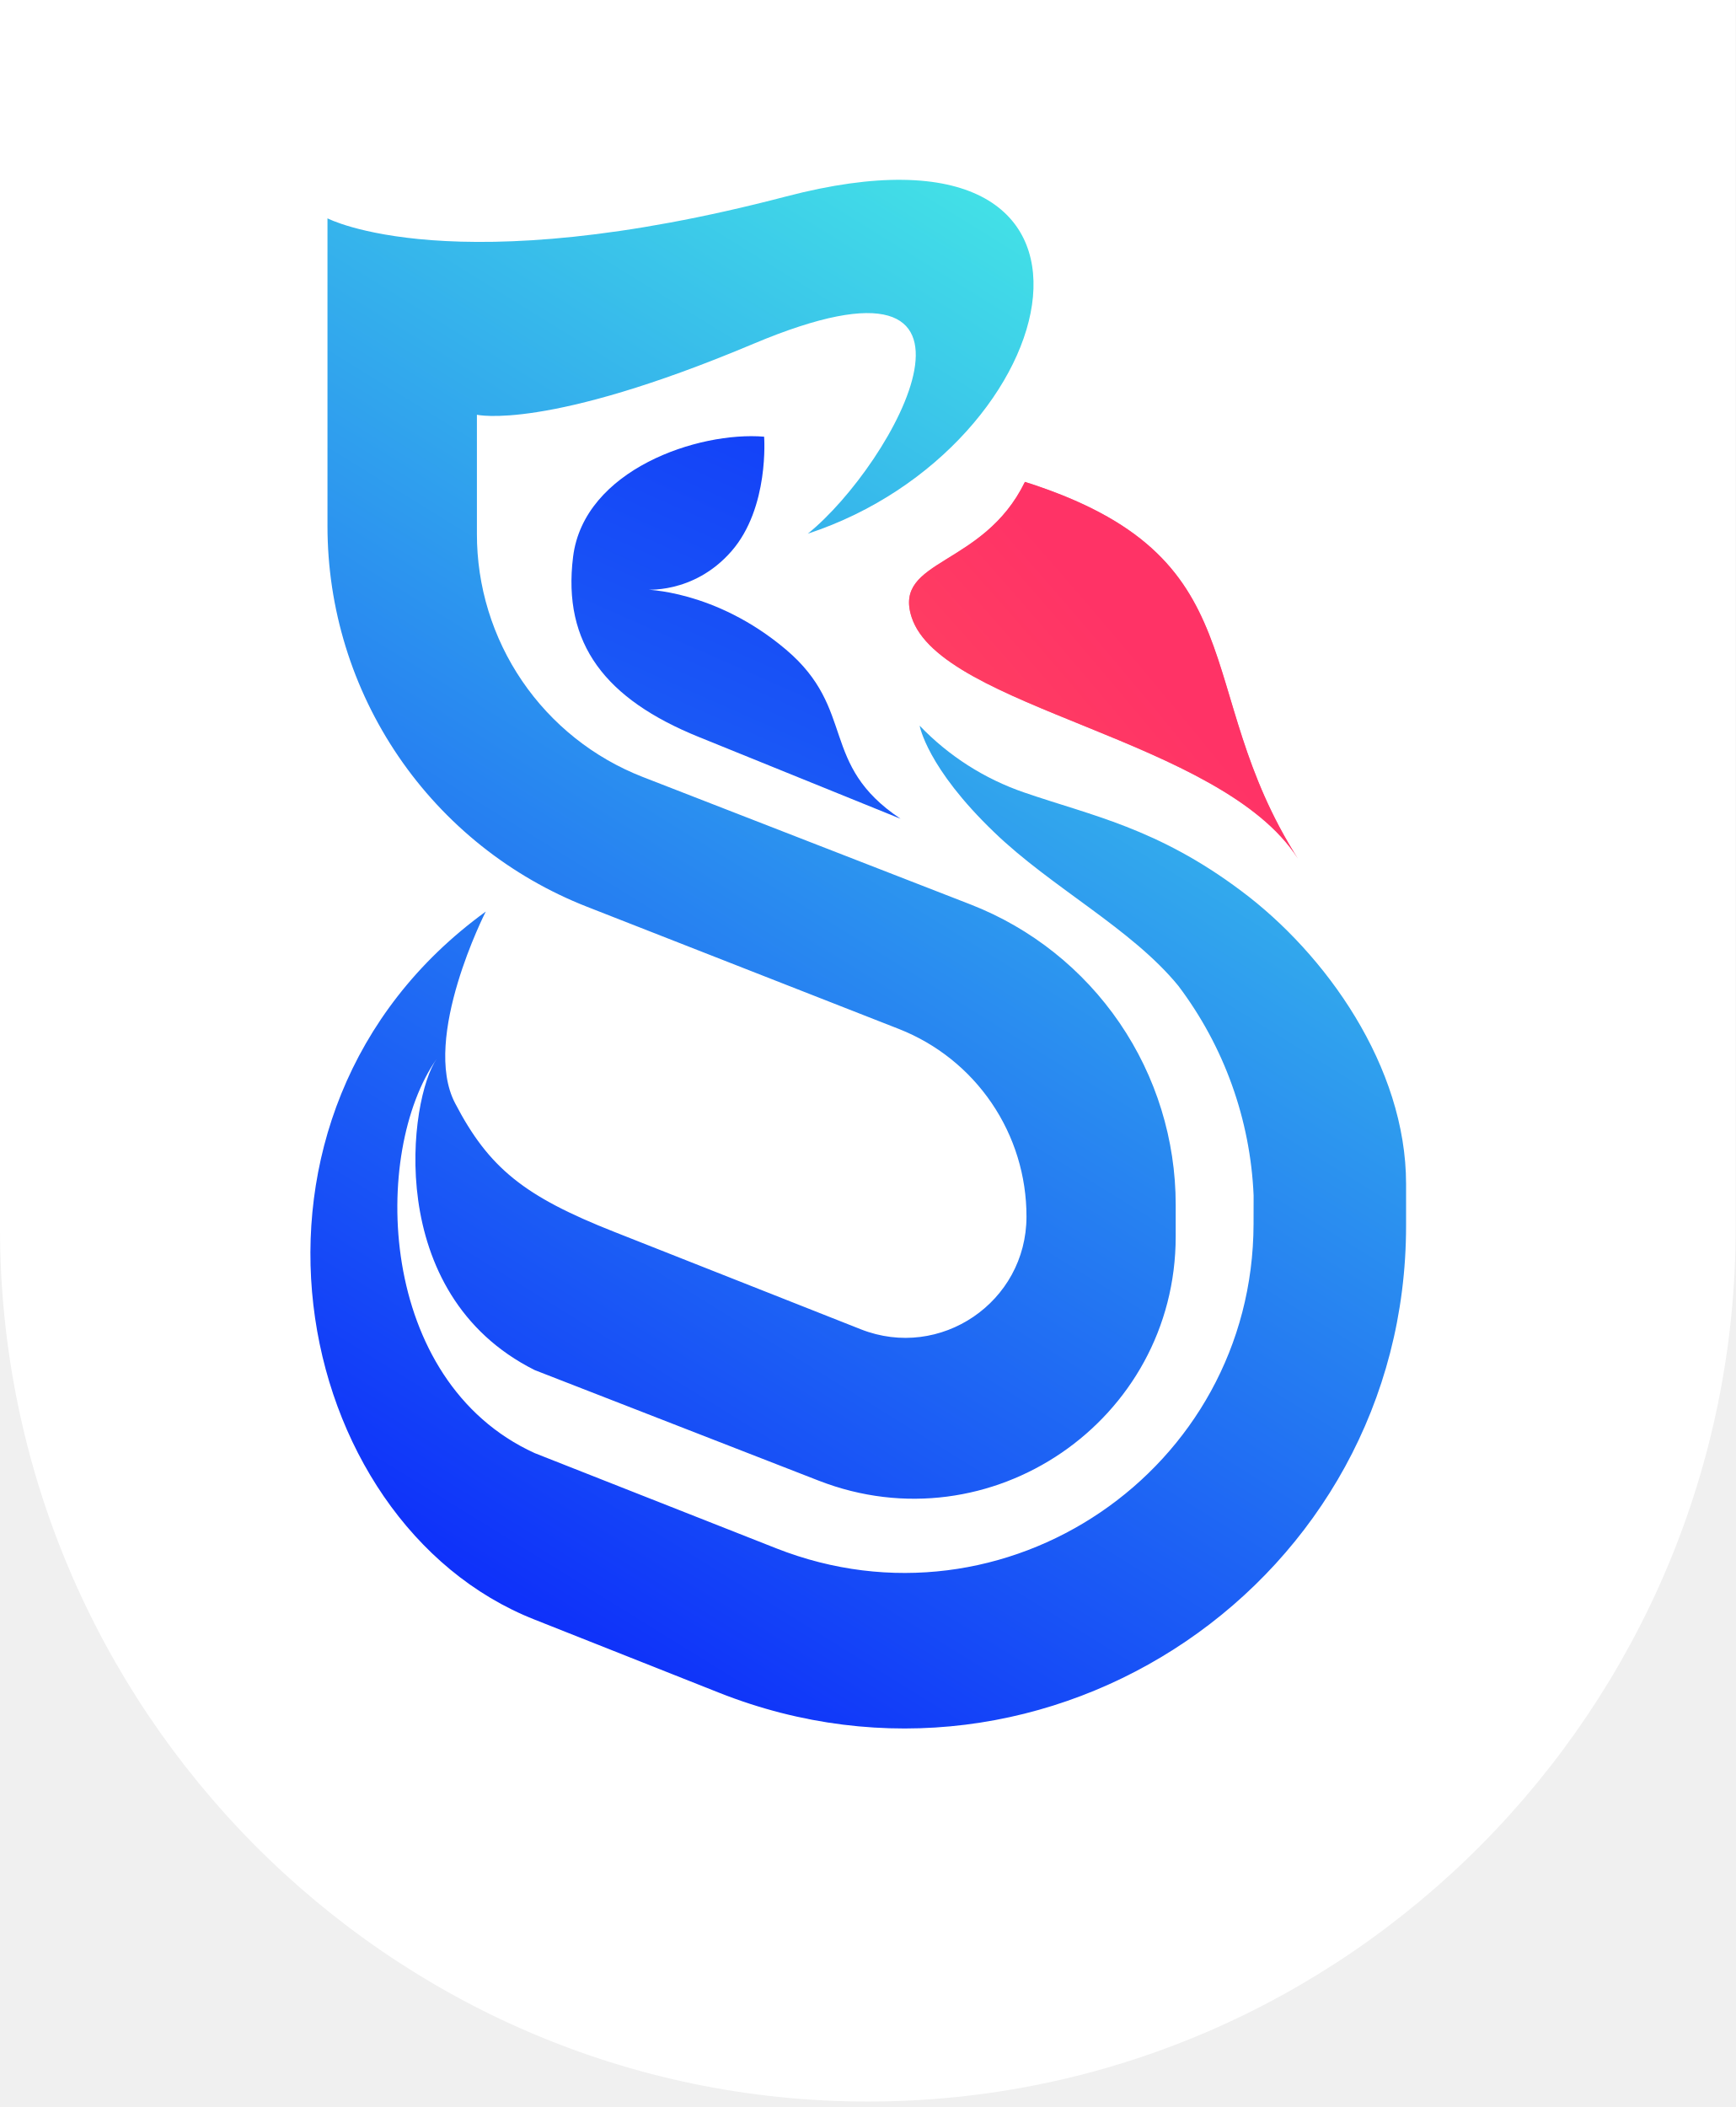
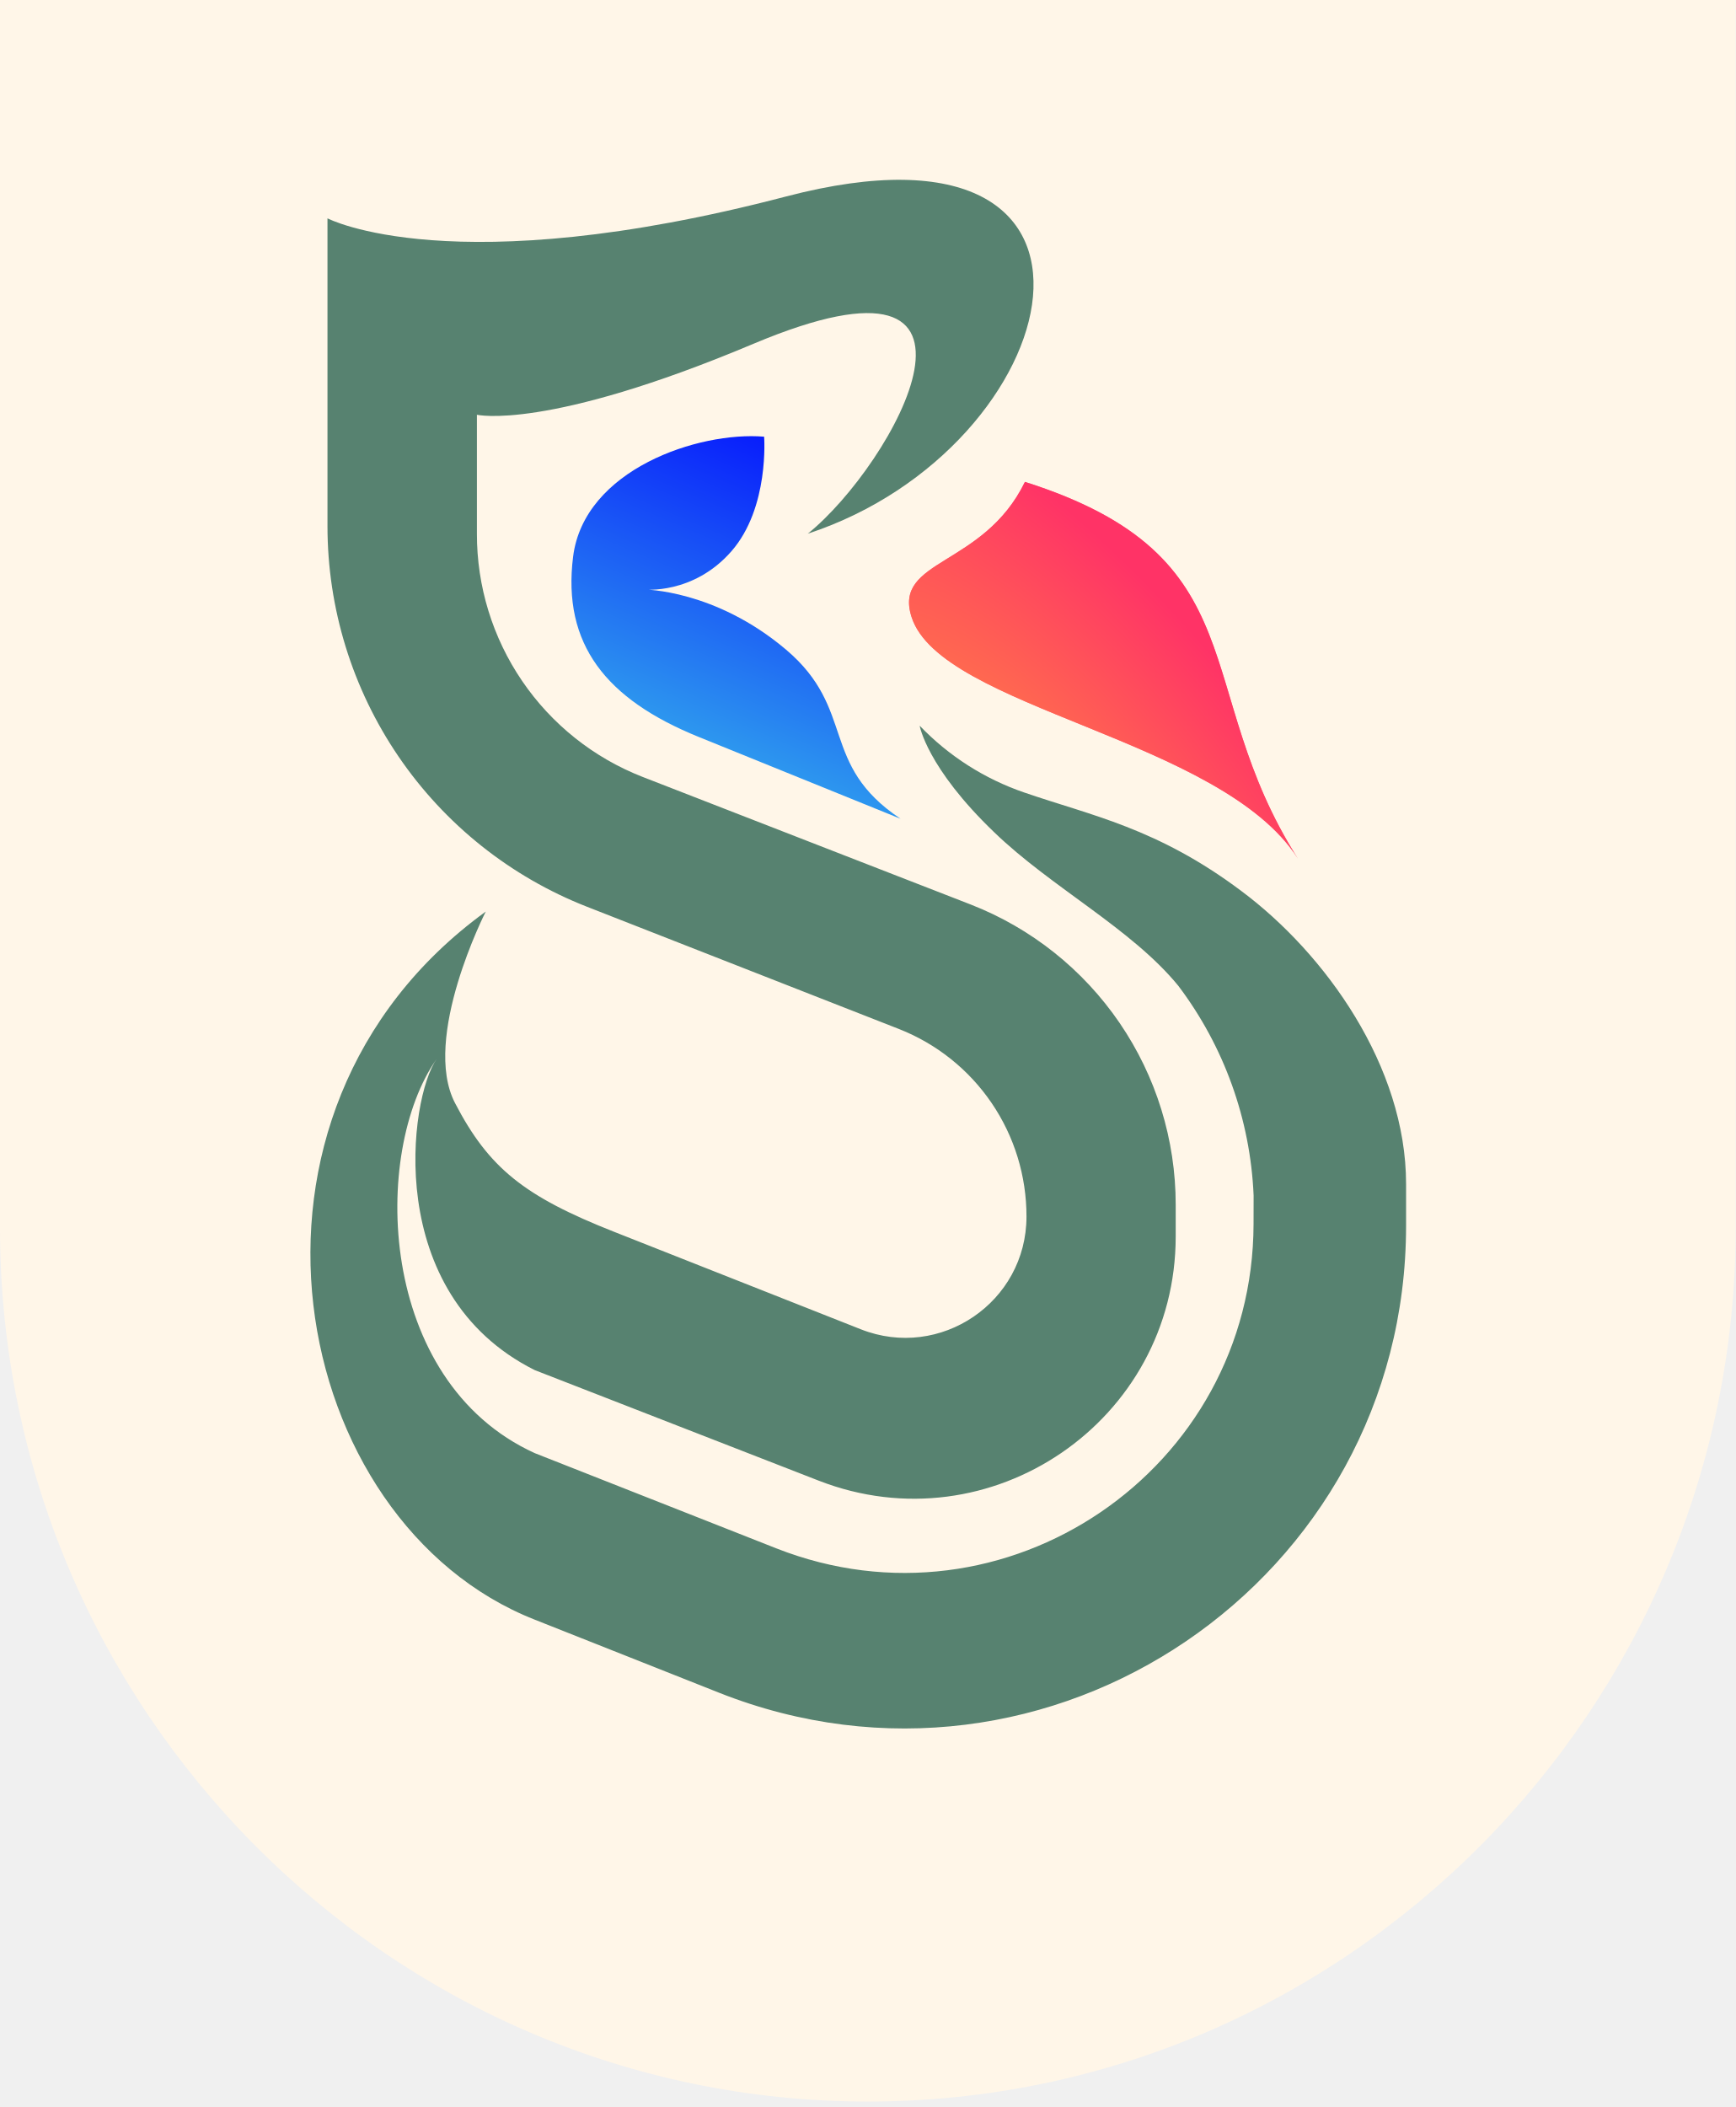
<svg xmlns="http://www.w3.org/2000/svg" width="159" height="193" viewBox="0 0 159 193" fill="none">
-   <path d="M0 0H159V112.5C159 156.407 123.407 192.5 79.5 192.5C35.593 192.5 0 156.407 0 112.5L0 0Z" fill="white" />
-   <path d="M93.892 44.141C90.084 51.966 81.808 51.175 83.5 56.5C86.174 64.915 111.893 67.641 118.893 78.641C108.939 63 115.5 51 93.892 44.141Z" fill="#FF3366" />
-   <path d="M93.892 44.141C90.084 51.966 81.808 51.175 83.5 56.5C86.174 64.915 111.893 67.641 118.893 78.641C108.939 63 115.5 51 93.892 44.141Z" fill="url(#paint0_radial_230_37)" fill-opacity="0.7" />
-   <path d="M70 40C64 39.5 53.5 43 52.5 51C51.5 59 55.5 64.054 64 67.5C72.5 70.946 82.5 75 82.5 75C75 70 78.5 65 72 59.5C65.5 54 59 54 59 54C59 54 63.5 54.5 67 50.5C70.5 46.5 70 40 70 40Z" fill="url(#paint1_linear_230_37)" />
-   <path d="M113.699 81.602C106.025 75.842 99.943 74.7 93.842 72.597C90.201 71.352 86.912 69.252 84.249 66.473C84.249 66.473 84.901 70.313 91.079 76.236C96.297 81.276 103.684 85.077 107.943 90.299C112.138 95.85 114.543 102.547 114.841 109.499L114.836 112.113C114.792 134.657 92.075 150.089 71.101 141.822L48.985 133.105C34.5 126.5 34.029 105.5 40 97C37.5 100.558 35 118.5 48.985 125.5L74.997 135.626C90.731 141.752 107.704 130.146 107.704 113.261V110.344C107.704 104.405 105.913 98.604 102.565 93.7C99.217 88.797 94.468 85.018 88.94 82.859L58.875 71.167C54.393 69.42 50.544 66.357 47.834 62.38C45.123 58.403 43.679 53.699 43.689 48.886V37.99C43.689 37.99 50 39.5 69 31.5C93.842 21.04 81.849 42.571 74 48.886C98 41 105.674 9.186 72 18C41.435 26 30 20 30 20V48.185C29.998 55.718 32.267 63.076 36.509 69.298C40.752 75.52 46.771 80.317 53.781 83.061L82.349 94.254C85.799 95.609 88.76 97.974 90.844 101.04C92.929 104.106 94.04 107.73 94.034 111.438C94.034 119.271 86.14 124.639 78.856 121.761L56.275 112.84C48.028 109.588 44.783 107 41.684 101.04C38.586 95.08 44.5 83.5 44.5 83.5C19 102 26.389 139.467 48.985 148.359L65.858 155.047C96.054 167.017 128.808 144.766 128.808 112.284V108.443C128.808 97.682 121.422 87.352 113.699 81.602Z" fill="url(#paint2_linear_230_37)" />
+   <path d="M0 0H159V112.5V112.5C159 156.407 123.407 192.5 79.5 192.5V192.5V192.5C35.593 192.5 0 156.407 0 112.5V112.5L0 0Z" fill="#FFF6E8" />
+   <path d="M93.893 44.141C90.085 51.966 81.808 51.175 83.5 56.5C86.174 64.915 111.893 67.641 118.893 78.641C108.94 63 115.5 51 93.893 44.141Z" fill="#FF3366" />
+   <path d="M93.893 44.141C90.085 51.966 81.808 51.175 83.5 56.5C86.174 64.915 111.893 67.641 118.893 78.641C108.94 63 115.5 51 93.893 44.141Z" fill="url(#paint0_radial_333_46)" fill-opacity="0.7" />
+   <path d="M70 40C64 39.5 53.5 43 52.5 51C51.5 59 55.5 64.054 64 67.5C72.5 70.946 82.5 75 82.5 75C75 70 78.5 65 72 59.5C65.5 54 59 54 59 54C59 54 63.5 54.5 67 50.5C70.5 46.5 70 40 70 40Z" fill="url(#paint1_linear_333_46)" />
+   <path d="M113.699 81.602C106.025 75.842 99.943 74.7 93.842 72.597C90.201 71.352 86.912 69.252 84.249 66.473C84.249 66.473 84.901 70.313 91.079 76.236C96.297 81.276 103.684 85.077 107.943 90.299C112.138 95.85 114.543 102.547 114.841 109.499L114.836 112.113C114.792 134.657 92.075 150.089 71.101 141.822L48.985 133.105C34.5 126.5 34.029 105.5 40 97C37.5 100.558 35 118.5 48.985 125.5L74.997 135.626C90.731 141.752 107.704 130.146 107.704 113.261V110.344C107.704 104.405 105.913 98.604 102.565 93.7C99.217 88.797 94.468 85.018 88.94 82.859L58.875 71.167C54.393 69.42 50.544 66.357 47.834 62.38C45.123 58.403 43.679 53.699 43.689 48.886V37.99C43.689 37.99 50 39.5 69 31.5C93.842 21.04 81.849 42.571 74 48.886C98 41 105.674 9.186 72 18C41.435 26 30 20 30 20V48.185C29.998 55.718 32.267 63.076 36.509 69.298C40.752 75.52 46.771 80.317 53.781 83.061L82.349 94.254C85.799 95.609 88.76 97.974 90.844 101.04C92.929 104.106 94.04 107.73 94.034 111.438V111.438C94.034 119.271 86.14 124.639 78.856 121.761L56.275 112.84C48.028 109.588 44.783 107 41.684 101.04C38.586 95.08 44.5 83.5 44.5 83.5C19 102 26.389 139.467 48.985 148.359L65.858 155.047C96.054 167.017 128.808 144.766 128.808 112.284V108.443C128.808 97.682 121.422 87.352 113.699 81.602Z" fill="#578270" />
  <defs>
-     <radialGradient id="paint0_radial_230_37" cx="0" cy="0" r="1" gradientUnits="userSpaceOnUse" gradientTransform="translate(34.0895 171.633) rotate(-36.6153) scale(188.436 437.427)">
+     <radialGradient id="paint0_radial_333_46" cx="0" cy="0" r="1" gradientUnits="userSpaceOnUse" gradientTransform="translate(92.6095 77.2673) rotate(-40.048) scale(38.1379 86.1067)">
      <stop stop-color="#FFAD33" />
      <stop offset="0.665" stop-color="#FF3366" />
    </radialGradient>
-     <linearGradient id="paint1_linear_230_37" x1="145.307" y1="-35.446" x2="-26.398" y2="352.244" gradientUnits="userSpaceOnUse">
+     <linearGradient id="paint1_linear_333_46" x1="79.904" y1="33.5" x2="49.5" y2="105" gradientUnits="userSpaceOnUse">
      <stop offset="0.041" stop-color="#0000FF" />
      <stop offset="0.77" stop-color="#4AF9E4" />
    </linearGradient>
-     <linearGradient id="paint2_linear_230_37" x1="129.001" y1="20" x2="30.001" y2="180" gradientUnits="userSpaceOnUse">
-       <stop stop-color="#4AF9E4" />
-       <stop offset="1" stop-color="#0000FF" />
-     </linearGradient>
  </defs>
</svg>
